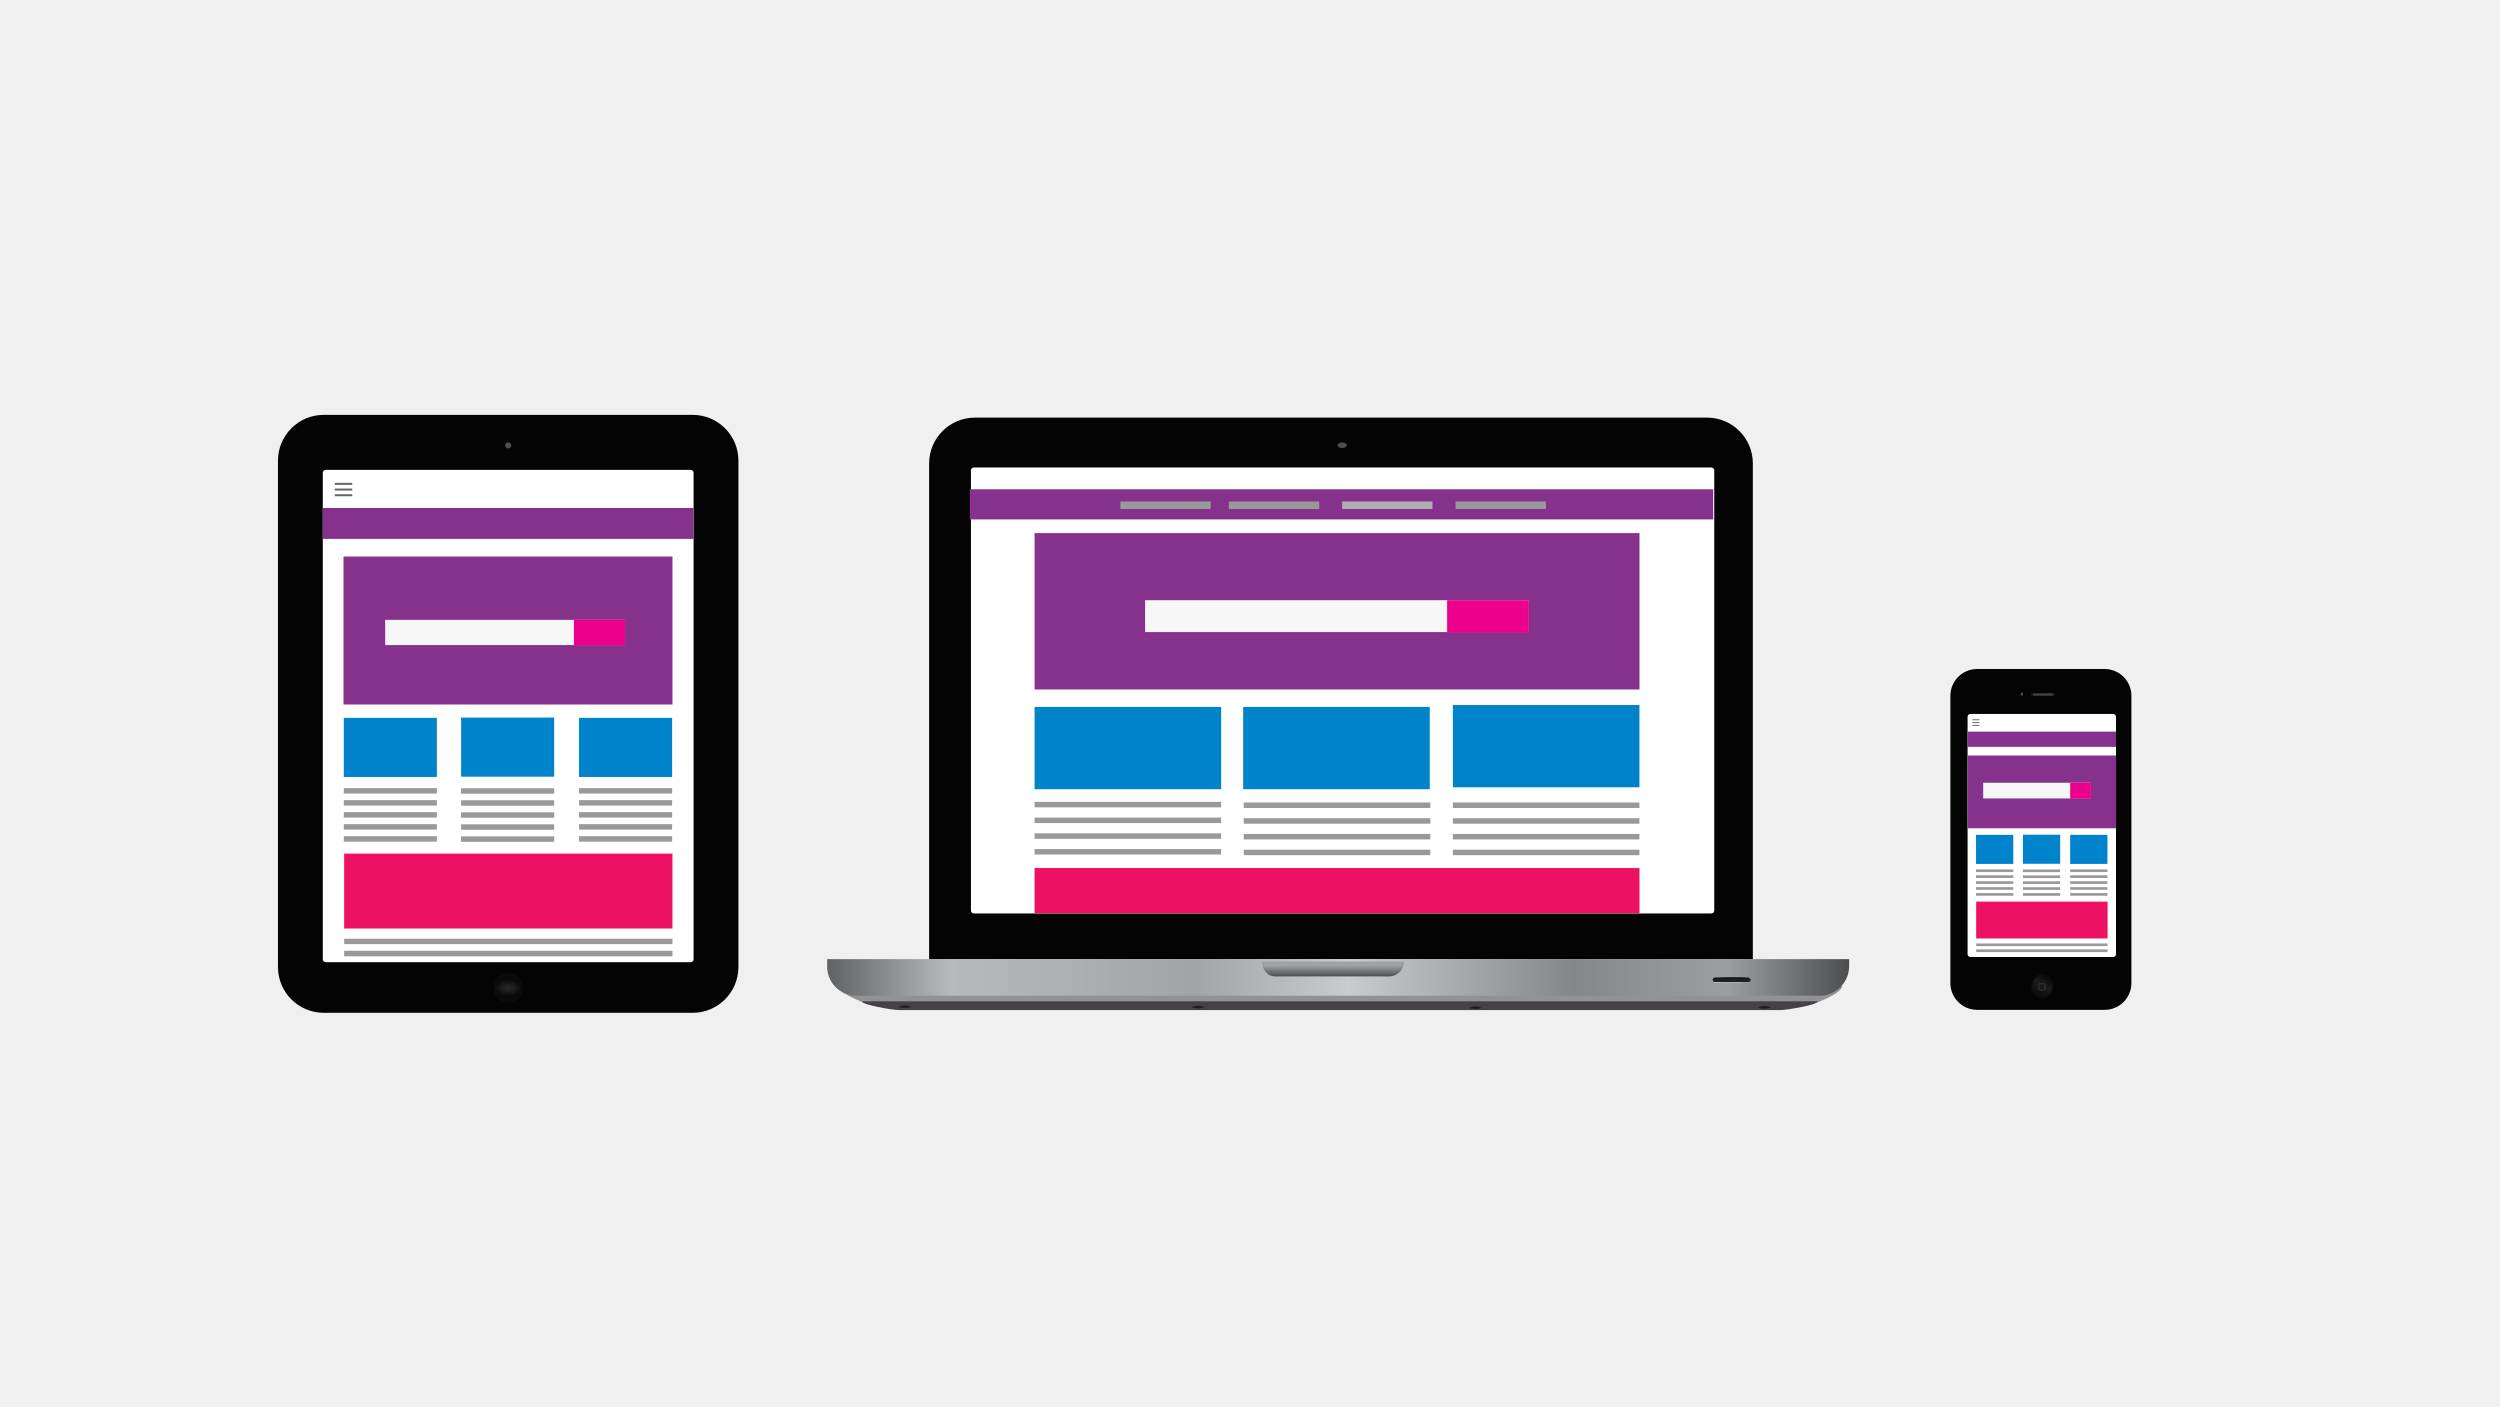
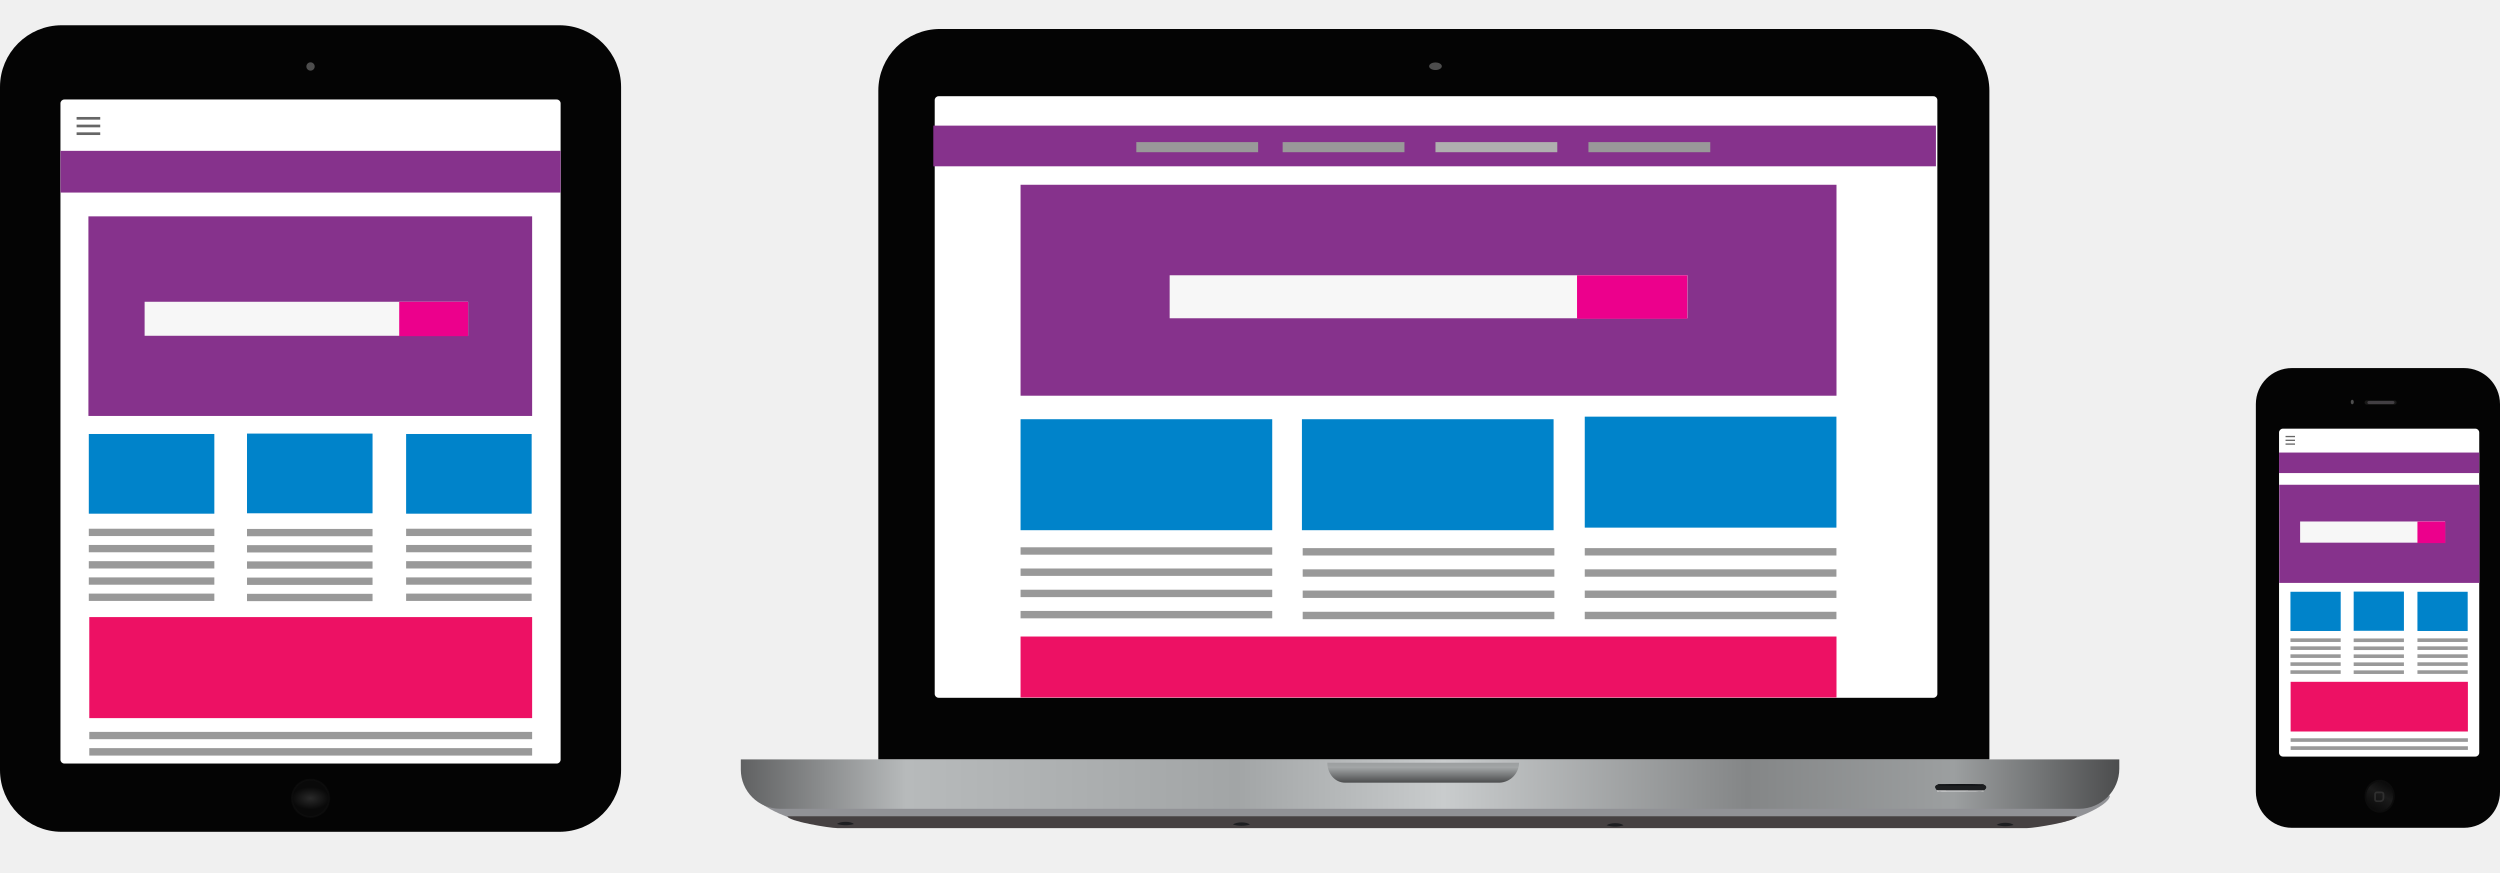
- <svg xmlns="http://www.w3.org/2000/svg" data-name="Layer 1" viewBox="0 0 1920 1080">
-   <defs>
-     <style>.cls-1{fill:#040404;}.cls-2{fill:#fff;}.cls-3{fill:#4d4d4d;}.cls-4{fill:#86328c;}.cls-5{fill:#f7f7f7;}.cls-6{fill:#ec008c;}.cls-7{fill:#0083ca;}.cls-8{fill:#999;}.cls-9{fill:#ed1164;}.cls-10{fill:#afafaf;}.cls-11{fill:#919296;}.cls-12{fill:url(#e);}.cls-13{fill:#464142;}.cls-14{fill:url(#d);}.cls-15{fill:#1d1e21;}.cls-16{fill:#0d0f12;}.cls-17{fill:#1c1e20;}.cls-18{fill:#dcdde0;}.cls-19{fill:#cecece;}.cls-20{stroke:#0c0c0c;fill:url(#c);}.cls-20,.cls-22,.cls-26{stroke-miterlimit:10;}.cls-21{opacity:0.63;}.cls-22{fill:none;stroke:#424242;}.cls-22,.cls-28{opacity:0.55;}.cls-23{fill:#191918;}.cls-24{fill:#423f43;}.cls-25{fill:#666;}.cls-26{fill:url(#b);stroke:url(#a);}.cls-27{opacity:0.93;}</style>
+ <svg xmlns="http://www.w3.org/2000/svg" data-name="Layer 1" viewBox="0 0 1423.43 497" version="1.1" id="svg287" width="1423.43" height="497">
+   <defs id="defs45">
+     <style id="style2">.cls-1{fill:#040404;}.cls-2{fill:#fff;}.cls-3{fill:#4d4d4d;}.cls-4{fill:#86328c;}.cls-5{fill:#f7f7f7;}.cls-6{fill:#ec008c;}.cls-7{fill:#0083ca;}.cls-8{fill:#999;}.cls-9{fill:#ed1164;}.cls-10{fill:#afafaf;}.cls-11{fill:#919296;}.cls-12{fill:url(#e);}.cls-13{fill:#464142;}.cls-14{fill:url(#d);}.cls-15{fill:#1d1e21;}.cls-16{fill:#0d0f12;}.cls-17{fill:#1c1e20;}.cls-18{fill:#dcdde0;}.cls-19{fill:#cecece;}.cls-20{stroke:#0c0c0c;fill:url(#c);}.cls-20,.cls-22,.cls-26{stroke-miterlimit:10;}.cls-21{opacity:0.63;}.cls-22{fill:none;stroke:#424242;}.cls-22,.cls-28{opacity:0.55;}.cls-23{fill:#191918;}.cls-24{fill:#423f43;}.cls-25{fill:#666;}.cls-26{fill:url(#b);stroke:url(#a);}.cls-27{opacity:0.93;}</style>
    <linearGradient id="e" x1="635.28" x2="1420.2" y1="750.67" y2="750.67" gradientUnits="userSpaceOnUse">
-       <stop stop-color="#606162" offset="0" />
-       <stop stop-color="#b7babb" offset=".12" />
-       <stop stop-color="#a2a5a6" offset=".36" />
-       <stop stop-color="#c9cccd" offset=".51" />
-       <stop stop-color="#848687" offset=".73" />
-       <stop stop-color="#9c9fa0" offset=".88" />
-       <stop stop-color="#4c4d4e" offset="1" />
+       <stop stop-color="#606162" offset="0" id="stop4" />
+       <stop stop-color="#b7babb" offset=".12" id="stop6" />
+       <stop stop-color="#a2a5a6" offset=".36" id="stop8" />
+       <stop stop-color="#c9cccd" offset=".51" id="stop10" />
+       <stop stop-color="#848687" offset=".73" id="stop12" />
+       <stop stop-color="#9c9fa0" offset=".88" id="stop14" />
+       <stop stop-color="#4c4d4e" offset="1" id="stop16" />
    </linearGradient>
    <linearGradient id="d" x1="1023.8" x2="1023.8" y1="738.51" y2="749.87" gradientUnits="userSpaceOnUse">
-       <stop stop-color="#9c9fa0" offset="0" />
-       <stop stop-color="#a2a5a6" offset=".24" />
-       <stop stop-color="#4c4d4e" offset="1" />
+       <stop stop-color="#9c9fa0" offset="0" id="stop19" />
+       <stop stop-color="#a2a5a6" offset=".24" id="stop21" />
+       <stop stop-color="#4c4d4e" offset="1" id="stop23" />
    </linearGradient>
    <linearGradient id="c" x1="1564.1" x2="1572.8" y1="765.1" y2="750.06" gradientUnits="userSpaceOnUse">
-       <stop stop-color="#0a0a0a" offset="0" />
-       <stop stop-color="#1b1b1b" offset=".57" />
-       <stop stop-color="#090909" offset="1" />
+       <stop stop-color="#0a0a0a" offset="0" id="stop26" />
+       <stop stop-color="#1b1b1b" offset=".57" id="stop28" />
+       <stop stop-color="#090909" offset="1" id="stop30" />
    </linearGradient>
-     <radialGradient id="b" cx="390.29" cy="758.76" r="10.65" gradientTransform="translate(465.38 163.82) rotate(47.8) scale(1 .6)" gradientUnits="userSpaceOnUse">
-       <stop stop-color="#2a2a2a" offset="0" />
-       <stop stop-color="#090909" offset="1" />
+     <radialGradient id="b" cx="390.29" cy="758.76" r="10.65" gradientTransform="matrix(0.6717206,0.7408046,-0.4444828,0.4030323,465.38,163.82)" gradientUnits="userSpaceOnUse">
+       <stop stop-color="#2a2a2a" offset="0" id="stop33" />
+       <stop stop-color="#090909" offset="1" id="stop35" />
    </radialGradient>
-     <radialGradient id="a" cx="390.29" cy="758.76" r="11.15" gradientTransform="translate(690.21 -40.05) rotate(47.8)" gradientUnits="userSpaceOnUse">
-       <stop stop-color="#464646" offset=".13" />
-       <stop stop-color="#2b2b2b" offset=".37" />
-       <stop stop-color="#090909" offset="1" />
+     <radialGradient id="a" cx="390.29" cy="758.76" r="11.15" gradientTransform="rotate(47.8,390.294,758.7487)" gradientUnits="userSpaceOnUse">
+       <stop stop-color="#464646" offset=".13" id="stop38" />
+       <stop stop-color="#2b2b2b" offset=".37" id="stop40" />
+       <stop stop-color="#090909" offset="1" id="stop42" />
    </radialGradient>
  </defs>
-   <path class="cls-1" d="m748.75 320.73h562.25a35.18 35.18 0 0 1 35.18 35.18v380.83h-632.61v-380.83a35.18 35.18 0 0 1 35.18 -35.18z" />
-   <rect class="cls-2" x="745.68" y="359.02" width="570.87" height="342.5" rx="2.21" ry="2.21" />
-   <ellipse class="cls-3" cx="1030.8" cy="341.95" rx="3.62" ry="2.15" />
-   <image transform="translate(991.71 304.23)" width="77" height="75" />
-   <rect class="cls-4" x="744.87" y="375.76" width="570.87" height="23.16" />
-   <rect class="cls-4" x="794.56" y="409.43" width="464.57" height="120.11" />
-   <rect class="cls-5" x="879.45" y="460.96" width="294.79" height="24.48" />
-   <rect class="cls-6" x="1111.4" y="460.96" width="62.79" height="24.77" />
-   <rect class="cls-7" x="954.76" y="542.92" width="143.29" height="63.19" />
-   <rect class="cls-7" x="1115.8" y="541.46" width="143.29" height="63.19" />
-   <rect class="cls-7" x="794.56" y="542.92" width="143.29" height="63.19" />
-   <rect class="cls-8" x="955.2" y="616.31" width="143.29" height="4.21" />
-   <rect class="cls-8" x="955.2" y="628.39" width="143.29" height="4.21" />
-   <rect class="cls-8" x="955.2" y="640.47" width="143.29" height="4.21" />
-   <rect class="cls-8" x="955.2" y="652.56" width="143.29" height="4.21" />
-   <rect class="cls-9" x="794.56" y="666.65" width="464.57" height="34.71" />
-   <rect class="cls-8" x="794.56" y="615.84" width="143.29" height="4.21" />
-   <rect class="cls-8" x="794.56" y="627.92" width="143.29" height="4.21" />
-   <rect class="cls-8" x="794.56" y="640" width="143.29" height="4.21" />
-   <rect class="cls-8" x="794.56" y="652.08" width="143.29" height="4.21" />
-   <rect class="cls-8" x="1115.8" y="616.31" width="143.29" height="4.21" />
-   <rect class="cls-8" x="1115.8" y="628.39" width="143.29" height="4.21" />
-   <rect class="cls-8" x="1115.8" y="640.47" width="143.29" height="4.21" />
-   <rect class="cls-8" x="1115.8" y="652.56" width="143.29" height="4.21" />
-   <rect class="cls-8" x="1117.9" y="385.14" width="69.35" height="5.75" />
-   <rect class="cls-10" x="1030.8" y="385.14" width="69.35" height="5.75" />
-   <rect class="cls-8" x="860.47" y="385.14" width="69.35" height="5.75" />
-   <rect class="cls-8" x="943.78" y="385.14" width="69.35" height="5.75" />
-   <path class="cls-11" d="m1414.8 757.18c0 6.37-25.13 15.61-29.82 15.61h-711.36c-4.69 0-29.82-9.25-29.82-15.61z" />
-   <path class="cls-12" d="m635.28 736.61h784.87v5.24a22.88 22.88 0 0 1 -22.88 22.88h-739.67a22.32 22.32 0 0 1 -22.32 -22.32v-5.8z" />
-   <path class="cls-13" d="M1396,769c0,2.75-23.93,6.74-28.39,6.74H690.28c-4.46,0-28.39-4-28.39-6.74Z" />
-   <path class="cls-14" d="m1078.4 738.51a11.57 11.57 0 0 1 -11.25 11.36h-87.7c-6.34 0-10.24-5.68-10.24-11.35z" />
-   <path class="cls-15" d="m915.45 773.69c2.13-1.65 8.12-1.61 9.65 0.06a17.18 17.18 0 0 1 -9.65 -0.06z" />
-   <path class="cls-15" d="m1128.2 774.13c2.13-1.65 8.12-1.61 9.65 0.06a17.18 17.18 0 0 1 -9.65 -0.06z" />
-   <path class="cls-15" d="M690,773.37c2.13-1.65,8.12-1.61,9.65.06A17.18,17.18,0,0,1,690,773.37Z" />
-   <path class="cls-15" d="m1350.3 773.92c2.13-1.65 8.12-1.61 9.65 0.06a17.18 17.18 0 0 1 -9.65 -0.06z" />
-   <path class="cls-16" d="m1343 752.5a5.94 5.94 0 0 1 -1.58 0.47h-23a2.07 2.07 0 0 1 -1.57 -0.51c8.71-0.21 17.44-0.27 26.15 0.04z" />
-   <path class="cls-17" d="M1316.4,754.19c-1-1.23-1.89-2.44.42-3.24,5.82.52,11.65.15,17.47.21A53.36,53.36,0,0,0,1343,751c2.3,1.13,1.26,2.22,0,3.3-1.55.66-3.18.29-4.76.3-6.36.05-12.73,0-19.1,0C1318.21,754.58,1317.21,755,1316.4,754.19Z" />
-   <path class="cls-18" d="M1316.4,754.19l26.58.08a3.73,3.73,0,0,1-.05.47q-13.18.07-26.36.09c-.07,0-.2-.09-.2-.14A3.22,3.22,0,0,1,1316.4,754.19Z" />
-   <path class="cls-16" d="m1343 751a5.94 5.94 0 0 1 -1.58 0.47h-23a2.07 2.07 0 0 1 -1.57 -0.51c8.71-0.23 17.44-0.29 26.15 0.04z" />
-   <path class="cls-16" d="m1343 751a5.94 5.94 0 0 1 -1.58 0.47h-23a2.07 2.07 0 0 1 -1.57 -0.51c8.71-0.23 17.44-0.29 26.15 0.04z" />
-   <path class="cls-17" d="M1316.4,754.19c-1-1.23-1.89-2.44.42-3.24,5.82.52,11.65.15,17.47.21A53.36,53.36,0,0,0,1343,751c2.3,1.13,1.26,2.22,0,3.3-1.55.66-3.18.29-4.76.3-6.36.05-12.73,0-19.1,0C1318.21,754.58,1317.21,755,1316.4,754.19Z" />
-   <path class="cls-19" d="M1316.4,754.19l26.58.08a3.73,3.73,0,0,1-.05.47q-13.18.07-26.36.09c-.07,0-.2-.09-.2-.14A3.22,3.22,0,0,1,1316.4,754.19Z" />
-   <path class="cls-16" d="m1343 751a5.94 5.94 0 0 1 -1.58 0.47h-23a2.07 2.07 0 0 1 -1.57 -0.51c8.71-0.23 17.44-0.29 26.15 0.04z" />
-   <rect class="cls-1" x="1497.9" y="513.8" width="139.01" height="261.76" rx="20.53" ry="20.53" />
-   <ellipse class="cls-20" cx="1568.4" cy="757.58" rx="8.11" ry="8.86" />
-   <g class="cls-21">
-     <image transform="translate(1525.8 714.68)" width="85" height="86" />
+   <g id="g1218" transform="translate(-213.48,-304.23)">
+     <path id="path47" d="M 748.75,320.73 H 1311 a 35.18,35.18 0 0 1 35.18,35.18 V 736.74 H 713.57 V 355.91 a 35.18,35.18 0 0 1 35.18,-35.18 z" class="cls-1" style="fill:#040404" />
+     <rect id="rect49" ry="2.21" rx="2.21" height="342.5" width="570.87" y="359.02" x="745.68" class="cls-2" style="fill:#ffffff" />
+     <ellipse id="ellipse51" ry="2.15" rx="3.62" cy="341.95" cx="1030.8" class="cls-3" style="fill:#4d4d4d" />
+     <image id="image53" height="75" width="77" transform="translate(991.71,304.23)" />
+     <rect id="rect55" height="23.16" width="570.87" y="375.76" x="744.87" class="cls-4" style="fill:#86328c" />
+     <rect id="rect57" height="120.11" width="464.57" y="409.43" x="794.56" class="cls-4" style="fill:#86328c" />
+     <rect id="rect59" height="24.48" width="294.79" y="460.96" x="879.45" class="cls-5" style="fill:#f7f7f7" />
+     <rect id="rect61" height="24.77" width="62.79" y="460.96" x="1111.4" class="cls-6" style="fill:#ec008c" />
+     <rect id="rect63" height="63.19" width="143.29" y="542.92" x="954.76" class="cls-7" style="fill:#0083ca" />
+     <rect id="rect65" height="63.19" width="143.29" y="541.46" x="1115.8" class="cls-7" style="fill:#0083ca" />
+     <rect id="rect67" height="63.19" width="143.29" y="542.92" x="794.56" class="cls-7" style="fill:#0083ca" />
+     <rect id="rect69" height="4.21" width="143.29" y="616.31" x="955.2" class="cls-8" style="fill:#999999" />
+     <rect id="rect71" height="4.21" width="143.29" y="628.39" x="955.2" class="cls-8" style="fill:#999999" />
+     <rect id="rect73" height="4.21" width="143.29" y="640.47" x="955.2" class="cls-8" style="fill:#999999" />
+     <rect id="rect75" height="4.21" width="143.29" y="652.56" x="955.2" class="cls-8" style="fill:#999999" />
+     <rect id="rect77" height="34.71" width="464.57" y="666.65" x="794.56" class="cls-9" style="fill:#ed1164" />
+     <rect id="rect79" height="4.21" width="143.29" y="615.84" x="794.56" class="cls-8" style="fill:#999999" />
+     <rect id="rect81" height="4.21" width="143.29" y="627.92" x="794.56" class="cls-8" style="fill:#999999" />
+     <rect id="rect83" height="4.21" width="143.29" y="640" x="794.56" class="cls-8" style="fill:#999999" />
+     <rect id="rect85" height="4.21" width="143.29" y="652.08" x="794.56" class="cls-8" style="fill:#999999" />
+     <rect id="rect87" height="4.21" width="143.29" y="616.31" x="1115.8" class="cls-8" style="fill:#999999" />
+     <rect id="rect89" height="4.21" width="143.29" y="628.39" x="1115.8" class="cls-8" style="fill:#999999" />
+     <rect id="rect91" height="4.21" width="143.29" y="640.47" x="1115.8" class="cls-8" style="fill:#999999" />
+     <rect id="rect93" height="4.21" width="143.29" y="652.56" x="1115.8" class="cls-8" style="fill:#999999" />
+     <rect id="rect95" height="5.75" width="69.35" y="385.14" x="1117.9" class="cls-8" style="fill:#999999" />
+     <rect id="rect97" height="5.75" width="69.35" y="385.14" x="1030.8" class="cls-10" style="fill:#afafaf" />
+     <rect id="rect99" height="5.75" width="69.35" y="385.14" x="860.47" class="cls-8" style="fill:#999999" />
+     <rect id="rect101" height="5.75" width="69.35" y="385.14" x="943.78" class="cls-8" style="fill:#999999" />
+     <path id="path103" d="m 1414.8,757.18 c 0,6.37 -25.13,15.61 -29.82,15.61 H 673.62 c -4.69,0 -29.82,-9.25 -29.82,-15.61 z" class="cls-11" style="fill:#919296" />
+     <path id="path105" d="m 635.28,736.61 h 784.87 v 5.24 a 22.88,22.88 0 0 1 -22.88,22.88 H 657.6 a 22.32,22.32 0 0 1 -22.32,-22.32 z" class="cls-12" style="fill:url(#e)" />
+     <path id="path107" d="m 1396,769 c 0,2.75 -23.93,6.74 -28.39,6.74 H 690.28 c -4.46,0 -28.39,-4 -28.39,-6.74 z" class="cls-13" style="fill:#464142" />
+     <path id="path109" d="m 1078.4,738.51 a 11.57,11.57 0 0 1 -11.25,11.36 h -87.7 c -6.34,0 -10.24,-5.68 -10.24,-11.35 z" class="cls-14" style="fill:url(#d)" />
+     <path id="path111" d="m 915.45,773.69 c 2.13,-1.65 8.12,-1.61 9.65,0.06 a 17.18,17.18 0 0 1 -9.65,-0.06 z" class="cls-15" style="fill:#1d1e21" />
+     <path id="path113" d="m 1128.2,774.13 c 2.13,-1.65 8.12,-1.61 9.65,0.06 a 17.18,17.18 0 0 1 -9.65,-0.06 z" class="cls-15" style="fill:#1d1e21" />
+     <path id="path115" d="m 690,773.37 c 2.13,-1.65 8.12,-1.61 9.65,0.06 A 17.18,17.18 0 0 1 690,773.37 Z" class="cls-15" style="fill:#1d1e21" />
+     <path id="path117" d="m 1350.3,773.92 c 2.13,-1.65 8.12,-1.61 9.65,0.06 a 17.18,17.18 0 0 1 -9.65,-0.06 z" class="cls-15" style="fill:#1d1e21" />
+     <path id="path119" d="m 1343,752.5 a 5.94,5.94 0 0 1 -1.58,0.47 h -23 a 2.07,2.07 0 0 1 -1.57,-0.51 c 8.71,-0.21 17.44,-0.27 26.15,0.04 z" class="cls-16" style="fill:#0d0f12" />
+     <path id="path121" d="m 1316.4,754.19 c -1,-1.23 -1.89,-2.44 0.42,-3.24 5.82,0.52 11.65,0.15 17.47,0.21 A 53.36,53.36 0 0 0 1343,751 c 2.3,1.13 1.26,2.22 0,3.3 -1.55,0.66 -3.18,0.29 -4.76,0.3 -6.36,0.05 -12.73,0 -19.1,0 -0.93,-0.02 -1.93,0.4 -2.74,-0.41 z" class="cls-17" style="fill:#1c1e20" />
+     <path id="path123" d="m 1316.4,754.19 26.58,0.08 a 3.73,3.73 0 0 1 -0.05,0.47 q -13.18,0.07 -26.36,0.09 c -0.07,0 -0.2,-0.09 -0.2,-0.14 a 3.22,3.22 0 0 1 0.03,-0.5 z" class="cls-18" style="fill:#dcdde0" />
+     <path id="path125" d="m 1343,751 a 5.94,5.94 0 0 1 -1.58,0.47 h -23 a 2.07,2.07 0 0 1 -1.57,-0.51 c 8.71,-0.23 17.44,-0.29 26.15,0.04 z" class="cls-16" style="fill:#0d0f12" />
+     <path id="path127" d="m 1343,751 a 5.94,5.94 0 0 1 -1.58,0.47 h -23 a 2.07,2.07 0 0 1 -1.57,-0.51 c 8.71,-0.23 17.44,-0.29 26.15,0.04 z" class="cls-16" style="fill:#0d0f12" />
+     <path id="path129" d="m 1316.4,754.19 c -1,-1.23 -1.89,-2.44 0.42,-3.24 5.82,0.52 11.65,0.15 17.47,0.21 A 53.36,53.36 0 0 0 1343,751 c 2.3,1.13 1.26,2.22 0,3.3 -1.55,0.66 -3.18,0.29 -4.76,0.3 -6.36,0.05 -12.73,0 -19.1,0 -0.93,-0.02 -1.93,0.4 -2.74,-0.41 z" class="cls-17" style="fill:#1c1e20" />
+     <path id="path131" d="m 1316.4,754.19 26.58,0.08 a 3.73,3.73 0 0 1 -0.05,0.47 q -13.18,0.07 -26.36,0.09 c -0.07,0 -0.2,-0.09 -0.2,-0.14 a 3.22,3.22 0 0 1 0.03,-0.5 z" class="cls-19" style="fill:#cecece" />
+     <path id="path133" d="m 1343,751 a 5.94,5.94 0 0 1 -1.58,0.47 h -23 a 2.07,2.07 0 0 1 -1.57,-0.51 c 8.71,-0.23 17.44,-0.29 26.15,0.04 z" class="cls-16" style="fill:#0d0f12" />
+     <rect id="rect135" ry="20.53" rx="20.53" height="261.76" width="139.01" y="513.8" x="1497.9" class="cls-1" style="fill:#040404" />
+     <ellipse id="ellipse137" ry="8.86" rx="8.11" cy="757.58" cx="1568.4" class="cls-20" style="fill:url(#c);stroke:#0c0c0c;stroke-miterlimit:10" />
+     <g id="g141" class="cls-21" style="opacity:0.63">
+       <image id="image139" height="86" width="85" transform="translate(1525.8,714.68)" />
+     </g>
+     <path id="path143" d="m 1566.8,755.41 h 2.75 a 1,1 0 0 1 1,1 v 2.31 a 1.68,1.68 0 0 1 -1.68,1.68 h -2.09 a 1,1 0 0 1 -1,-1 v -3 a 1,1 0 0 1 1.02,-0.99 z" class="cls-22" style="opacity:0.55;fill:none;stroke:#424242;stroke-miterlimit:10" />
+     <ellipse id="ellipse145" ry="1.3" rx="0.86" cy="533.13" cx="1552.8" class="cls-3" style="fill:#4d4d4d" />
+     <image id="image147" height="74" width="74" transform="translate(1515.8,495.68)" />
+     <rect id="rect149" ry="1.18" rx="1.18" height="2.36" width="18.25" y="532.23" x="1559.8" class="cls-23" style="fill:#191918" />
+     <rect id="rect151" ry="0.89" rx="0.89" height="1.77" width="15.43" y="532.52" x="1561.4" class="cls-24" style="fill:#423f43" />
+     <image id="image153" height="73" width="82" transform="translate(1530.8,496.68)" />
+     <rect id="rect155" ry="2.21" rx="2.21" height="186.7" width="113.99" y="548.3" x="1511.1" class="cls-2" style="fill:#ffffff" />
+     <rect id="rect157" height="11.68" width="113.99" y="561.9" x="1511.1" class="cls-4" style="fill:#86328c" />
+     <rect id="rect159" height="55.88" width="113.99" y="580.24" x="1511.2" class="cls-4" style="fill:#86328c" />
+     <rect id="rect161" height="12.06" width="82.52" y="601.15" x="1523.1" class="cls-5" style="fill:#f7f7f7" />
+     <rect id="rect163" height="22.32" width="28.61" y="641.06" x="1553.6" class="cls-7" style="fill:#0083ca" />
+     <rect id="rect165" height="22.32" width="28.61" y="641.17" x="1589.9" class="cls-7" style="fill:#0083ca" />
+     <rect id="rect167" height="22.32" width="28.61" y="641.17" x="1517.6" class="cls-7" style="fill:#0083ca" />
+     <rect id="rect169" height="2.05" width="28.61" y="667.76" x="1553.6" class="cls-8" style="fill:#999999" />
+     <rect id="rect171" height="2.05" width="28.61" y="672.3" x="1553.6" class="cls-8" style="fill:#999999" />
+     <rect id="rect173" height="2.05" width="28.61" y="676.84" x="1553.6" class="cls-8" style="fill:#999999" />
+     <rect id="rect175" height="2.05" width="28.61" y="681.38" x="1553.6" class="cls-8" style="fill:#999999" />
+     <rect id="rect177" height="2.05" width="28.61" y="685.92" x="1553.6" class="cls-8" style="fill:#999999" />
+     <rect id="rect179" height="2.05" width="28.61" y="667.7" x="1589.9" class="cls-8" style="fill:#999999" />
+     <rect id="rect181" height="2.05" width="28.61" y="672.24" x="1589.9" class="cls-8" style="fill:#999999" />
+     <rect id="rect183" height="2.05" width="28.61" y="676.78" x="1589.9" class="cls-8" style="fill:#999999" />
+     <rect id="rect185" height="2.05" width="28.61" y="681.32" x="1589.9" class="cls-8" style="fill:#999999" />
+     <rect id="rect187" height="2.05" width="28.61" y="685.87" x="1589.9" class="cls-8" style="fill:#999999" />
+     <rect id="rect189" height="2.05" width="28.61" y="667.7" x="1517.6" class="cls-8" style="fill:#999999" />
+     <rect id="rect191" height="2.05" width="28.61" y="672.24" x="1517.6" class="cls-8" style="fill:#999999" />
+     <rect id="rect193" height="2.05" width="28.61" y="676.78" x="1517.6" class="cls-8" style="fill:#999999" />
+     <rect id="rect195" height="2.05" width="28.61" y="681.32" x="1517.6" class="cls-8" style="fill:#999999" />
+     <rect id="rect197" height="2.05" width="28.61" y="685.87" x="1517.6" class="cls-8" style="fill:#999999" />
+     <rect id="rect199" height="28.29" width="100.93" y="692.44" x="1517.7" class="cls-9" style="fill:#ed1164" />
+     <rect id="rect201" height="2.04" width="100.93" y="724.58" x="1517.7" class="cls-8" style="fill:#999999" />
+     <rect id="rect203" height="2.09" width="100.93" y="729.13" x="1517.7" class="cls-8" style="fill:#999999" />
+     <rect id="rect205" height="0.75" width="5.39" y="552.41" x="1514.8" class="cls-25" style="fill:#666666" />
+     <rect id="rect207" height="0.75" width="5.39" y="554.56" x="1514.8" class="cls-25" style="fill:#666666" />
+     <rect id="rect209" height="0.75" width="5.39" y="556.71" x="1514.8" class="cls-25" style="fill:#666666" />
+     <rect id="rect211" height="12.29" width="15.89" y="601.15" x="1589.9" class="cls-6" style="fill:#ec008c" />
+     <rect id="rect213" ry="35.18" rx="35.18" height="459.23" width="353.63" y="318.61" x="213.48" class="cls-1" style="fill:#040404" />
+     <rect id="rect215" ry="2.21" rx="2.21" height="378.09" width="284.78" y="360.88" x="247.9" class="cls-2" style="fill:#ffffff" />
+     <circle id="circle217" r="2.37" cy="342.08" cx="390.29" class="cls-3" style="fill:#4d4d4d" />
+     <image id="image219" height="75" width="76" transform="translate(351.71,304.23)" />
+     <circle id="circle221" r="10.65" cy="758.76" cx="390.29" transform="rotate(-47.8,390.2849,758.7595)" class="cls-26" style="fill:url(#b);stroke:url(#a);stroke-miterlimit:10" />
+     <g id="g225" class="cls-27" style="opacity:0.93">
+       <image id="image223" height="85" width="88" transform="translate(346.71,716.23)" />
+     </g>
+     <g id="g229" class="cls-28" style="opacity:0.55">
+       <image id="image227" height="80" width="80" transform="translate(350.71,719.23)" />
+     </g>
+     <rect id="rect231" height="23.75" width="284.78" y="390.12" x="247.9" class="cls-4" style="fill:#86328c" />
+     <rect id="rect233" height="113.64" width="252.64" y="427.42" x="263.82" class="cls-4" style="fill:#86328c" />
+     <rect id="rect235" height="19.36" width="184.2" y="476.05" x="295.82" class="cls-5" style="fill:#f7f7f7" />
+     <rect id="rect237" height="19.58" width="39.23" y="476.05" x="440.78" class="cls-6" style="fill:#ec008c" />
+     <rect id="rect239" height="45.38" width="71.48" y="551.1" x="354.12" class="cls-7" style="fill:#0083ca" />
+     <rect id="rect241" height="45.38" width="71.48" y="551.33" x="444.71" class="cls-7" style="fill:#0083ca" />
+     <rect id="rect243" height="45.38" width="71.48" y="551.33" x="264.04" class="cls-7" style="fill:#0083ca" />
+     <rect id="rect245" height="4.17" width="71.48" y="605.39" x="354.12" class="cls-8" style="fill:#999999" />
+     <rect id="rect247" height="4.17" width="71.48" y="614.62" x="354.12" class="cls-8" style="fill:#999999" />
+     <rect id="rect249" height="4.17" width="71.48" y="623.86" x="354.12" class="cls-8" style="fill:#999999" />
+     <rect id="rect251" height="4.17" width="71.48" y="633.09" x="354.12" class="cls-8" style="fill:#999999" />
+     <rect id="rect253" height="4.17" width="71.48" y="642.33" x="354.12" class="cls-8" style="fill:#999999" />
+     <rect id="rect255" height="4.17" width="71.48" y="605.27" x="444.71" class="cls-8" style="fill:#999999" />
+     <rect id="rect257" height="4.17" width="71.48" y="614.51" x="444.71" class="cls-8" style="fill:#999999" />
+     <rect id="rect259" height="4.17" width="71.48" y="623.74" x="444.71" class="cls-8" style="fill:#999999" />
+     <rect id="rect261" height="4.17" width="71.48" y="632.98" x="444.71" class="cls-8" style="fill:#999999" />
+     <rect id="rect263" height="4.17" width="71.48" y="642.21" x="444.71" class="cls-8" style="fill:#999999" />
+     <rect id="rect265" height="4.17" width="71.48" y="605.27" x="264.04" class="cls-8" style="fill:#999999" />
+     <rect id="rect267" height="4.17" width="71.48" y="614.51" x="264.04" class="cls-8" style="fill:#999999" />
+     <rect id="rect269" height="4.17" width="71.48" y="623.74" x="264.04" class="cls-8" style="fill:#999999" />
+     <rect id="rect271" height="4.17" width="71.48" y="632.98" x="264.04" class="cls-8" style="fill:#999999" />
+     <rect id="rect273" height="4.17" width="71.48" y="642.21" x="264.04" class="cls-8" style="fill:#999999" />
+     <rect id="rect275" height="57.53" width="252.15" y="655.58" x="264.31" class="cls-9" style="fill:#ed1164" />
+     <rect id="rect277" height="4.15" width="252.15" y="720.95" x="264.31" class="cls-8" style="fill:#999999" />
+     <rect id="rect279" height="4.25" width="252.15" y="730.19" x="264.31" class="cls-8" style="fill:#999999" />
+     <rect id="rect281" height="1.53" width="13.46" y="370.83" x="257.09" class="cls-25" style="fill:#666666" />
+     <rect id="rect283" height="1.53" width="13.46" y="375.2" x="257.09" class="cls-25" style="fill:#666666" />
+     <rect id="rect285" height="1.53" width="13.46" y="379.58" x="257.09" class="cls-25" style="fill:#666666" />
  </g>
-   <path class="cls-22" d="m1566.8 755.41h2.75a1 1 0 0 1 1 1v2.31a1.68 1.68 0 0 1 -1.68 1.68h-2.09a1 1 0 0 1 -1 -1v-3a1 1 0 0 1 1.02 -0.99z" />
-   <ellipse class="cls-3" cx="1552.8" cy="533.13" rx=".86" ry="1.3" />
-   <image transform="translate(1515.8 495.68)" width="74" height="74" />
-   <rect class="cls-23" x="1559.8" y="532.23" width="18.25" height="2.36" rx="1.18" ry="1.18" />
-   <rect class="cls-24" x="1561.4" y="532.52" width="15.43" height="1.77" rx=".89" ry=".89" />
-   <image transform="translate(1530.8 496.68)" width="82" height="73" />
-   <rect class="cls-2" x="1511.1" y="548.3" width="113.99" height="186.7" rx="2.21" ry="2.21" />
-   <rect class="cls-4" x="1511.1" y="561.9" width="113.99" height="11.68" />
-   <rect class="cls-4" x="1511.2" y="580.24" width="113.99" height="55.88" />
-   <rect class="cls-5" x="1523.1" y="601.15" width="82.52" height="12.06" />
-   <rect class="cls-7" x="1553.6" y="641.06" width="28.61" height="22.32" />
-   <rect class="cls-7" x="1589.9" y="641.17" width="28.61" height="22.32" />
-   <rect class="cls-7" x="1517.6" y="641.17" width="28.61" height="22.32" />
-   <rect class="cls-8" x="1553.6" y="667.76" width="28.61" height="2.05" />
-   <rect class="cls-8" x="1553.6" y="672.3" width="28.61" height="2.05" />
-   <rect class="cls-8" x="1553.6" y="676.84" width="28.61" height="2.05" />
-   <rect class="cls-8" x="1553.6" y="681.38" width="28.61" height="2.05" />
-   <rect class="cls-8" x="1553.6" y="685.92" width="28.61" height="2.05" />
-   <rect class="cls-8" x="1589.9" y="667.7" width="28.61" height="2.05" />
-   <rect class="cls-8" x="1589.9" y="672.24" width="28.61" height="2.05" />
-   <rect class="cls-8" x="1589.9" y="676.78" width="28.61" height="2.05" />
-   <rect class="cls-8" x="1589.9" y="681.32" width="28.61" height="2.05" />
-   <rect class="cls-8" x="1589.9" y="685.87" width="28.61" height="2.05" />
-   <rect class="cls-8" x="1517.6" y="667.7" width="28.61" height="2.05" />
-   <rect class="cls-8" x="1517.6" y="672.24" width="28.61" height="2.05" />
-   <rect class="cls-8" x="1517.6" y="676.78" width="28.61" height="2.05" />
-   <rect class="cls-8" x="1517.6" y="681.32" width="28.61" height="2.05" />
-   <rect class="cls-8" x="1517.6" y="685.87" width="28.61" height="2.05" />
-   <rect class="cls-9" x="1517.7" y="692.44" width="100.93" height="28.29" />
-   <rect class="cls-8" x="1517.7" y="724.58" width="100.93" height="2.04" />
-   <rect class="cls-8" x="1517.7" y="729.13" width="100.93" height="2.09" />
-   <rect class="cls-25" x="1514.8" y="552.41" width="5.39" height=".75" />
-   <rect class="cls-25" x="1514.8" y="554.56" width="5.39" height=".75" />
-   <rect class="cls-25" x="1514.8" y="556.71" width="5.39" height=".75" />
-   <rect class="cls-6" x="1589.9" y="601.15" width="15.89" height="12.29" />
-   <rect class="cls-1" x="213.48" y="318.61" width="353.63" height="459.23" rx="35.18" ry="35.18" />
-   <rect class="cls-2" x="247.9" y="360.88" width="284.78" height="378.09" rx="2.21" ry="2.21" />
-   <circle class="cls-3" cx="390.29" cy="342.08" r="2.37" />
-   <image transform="translate(351.71 304.23)" width="76" height="75" />
-   <circle class="cls-26" transform="translate(-433.97 538.21) rotate(-47.8)" cx="390.29" cy="758.76" r="10.65" />
-   <g class="cls-27">
-     <image transform="translate(346.71 716.23)" width="88" height="85" />
-   </g>
-   <g class="cls-28">
-     <image transform="translate(350.71 719.23)" width="80" height="80" />
-   </g>
-   <rect class="cls-4" x="247.9" y="390.12" width="284.78" height="23.75" />
-   <rect class="cls-4" x="263.82" y="427.42" width="252.64" height="113.64" />
-   <rect class="cls-5" x="295.82" y="476.05" width="184.2" height="19.36" />
-   <rect class="cls-6" x="440.78" y="476.05" width="39.23" height="19.58" />
-   <rect class="cls-7" x="354.12" y="551.1" width="71.48" height="45.38" />
-   <rect class="cls-7" x="444.71" y="551.33" width="71.48" height="45.38" />
-   <rect class="cls-7" x="264.04" y="551.33" width="71.48" height="45.38" />
-   <rect class="cls-8" x="354.12" y="605.39" width="71.48" height="4.17" />
-   <rect class="cls-8" x="354.12" y="614.62" width="71.48" height="4.17" />
-   <rect class="cls-8" x="354.12" y="623.86" width="71.48" height="4.17" />
-   <rect class="cls-8" x="354.12" y="633.09" width="71.48" height="4.17" />
-   <rect class="cls-8" x="354.12" y="642.33" width="71.48" height="4.17" />
-   <rect class="cls-8" x="444.71" y="605.27" width="71.48" height="4.17" />
-   <rect class="cls-8" x="444.71" y="614.51" width="71.48" height="4.17" />
-   <rect class="cls-8" x="444.71" y="623.74" width="71.48" height="4.17" />
-   <rect class="cls-8" x="444.71" y="632.98" width="71.48" height="4.17" />
-   <rect class="cls-8" x="444.71" y="642.21" width="71.48" height="4.17" />
-   <rect class="cls-8" x="264.04" y="605.27" width="71.48" height="4.17" />
-   <rect class="cls-8" x="264.04" y="614.51" width="71.48" height="4.17" />
-   <rect class="cls-8" x="264.04" y="623.74" width="71.48" height="4.17" />
-   <rect class="cls-8" x="264.04" y="632.98" width="71.48" height="4.17" />
-   <rect class="cls-8" x="264.04" y="642.21" width="71.48" height="4.17" />
-   <rect class="cls-9" x="264.31" y="655.58" width="252.15" height="57.53" />
-   <rect class="cls-8" x="264.31" y="720.95" width="252.15" height="4.15" />
-   <rect class="cls-8" x="264.31" y="730.19" width="252.15" height="4.25" />
-   <rect class="cls-25" x="257.09" y="370.83" width="13.46" height="1.53" />
-   <rect class="cls-25" x="257.09" y="375.2" width="13.46" height="1.53" />
-   <rect class="cls-25" x="257.09" y="379.58" width="13.46" height="1.53" />
</svg>
